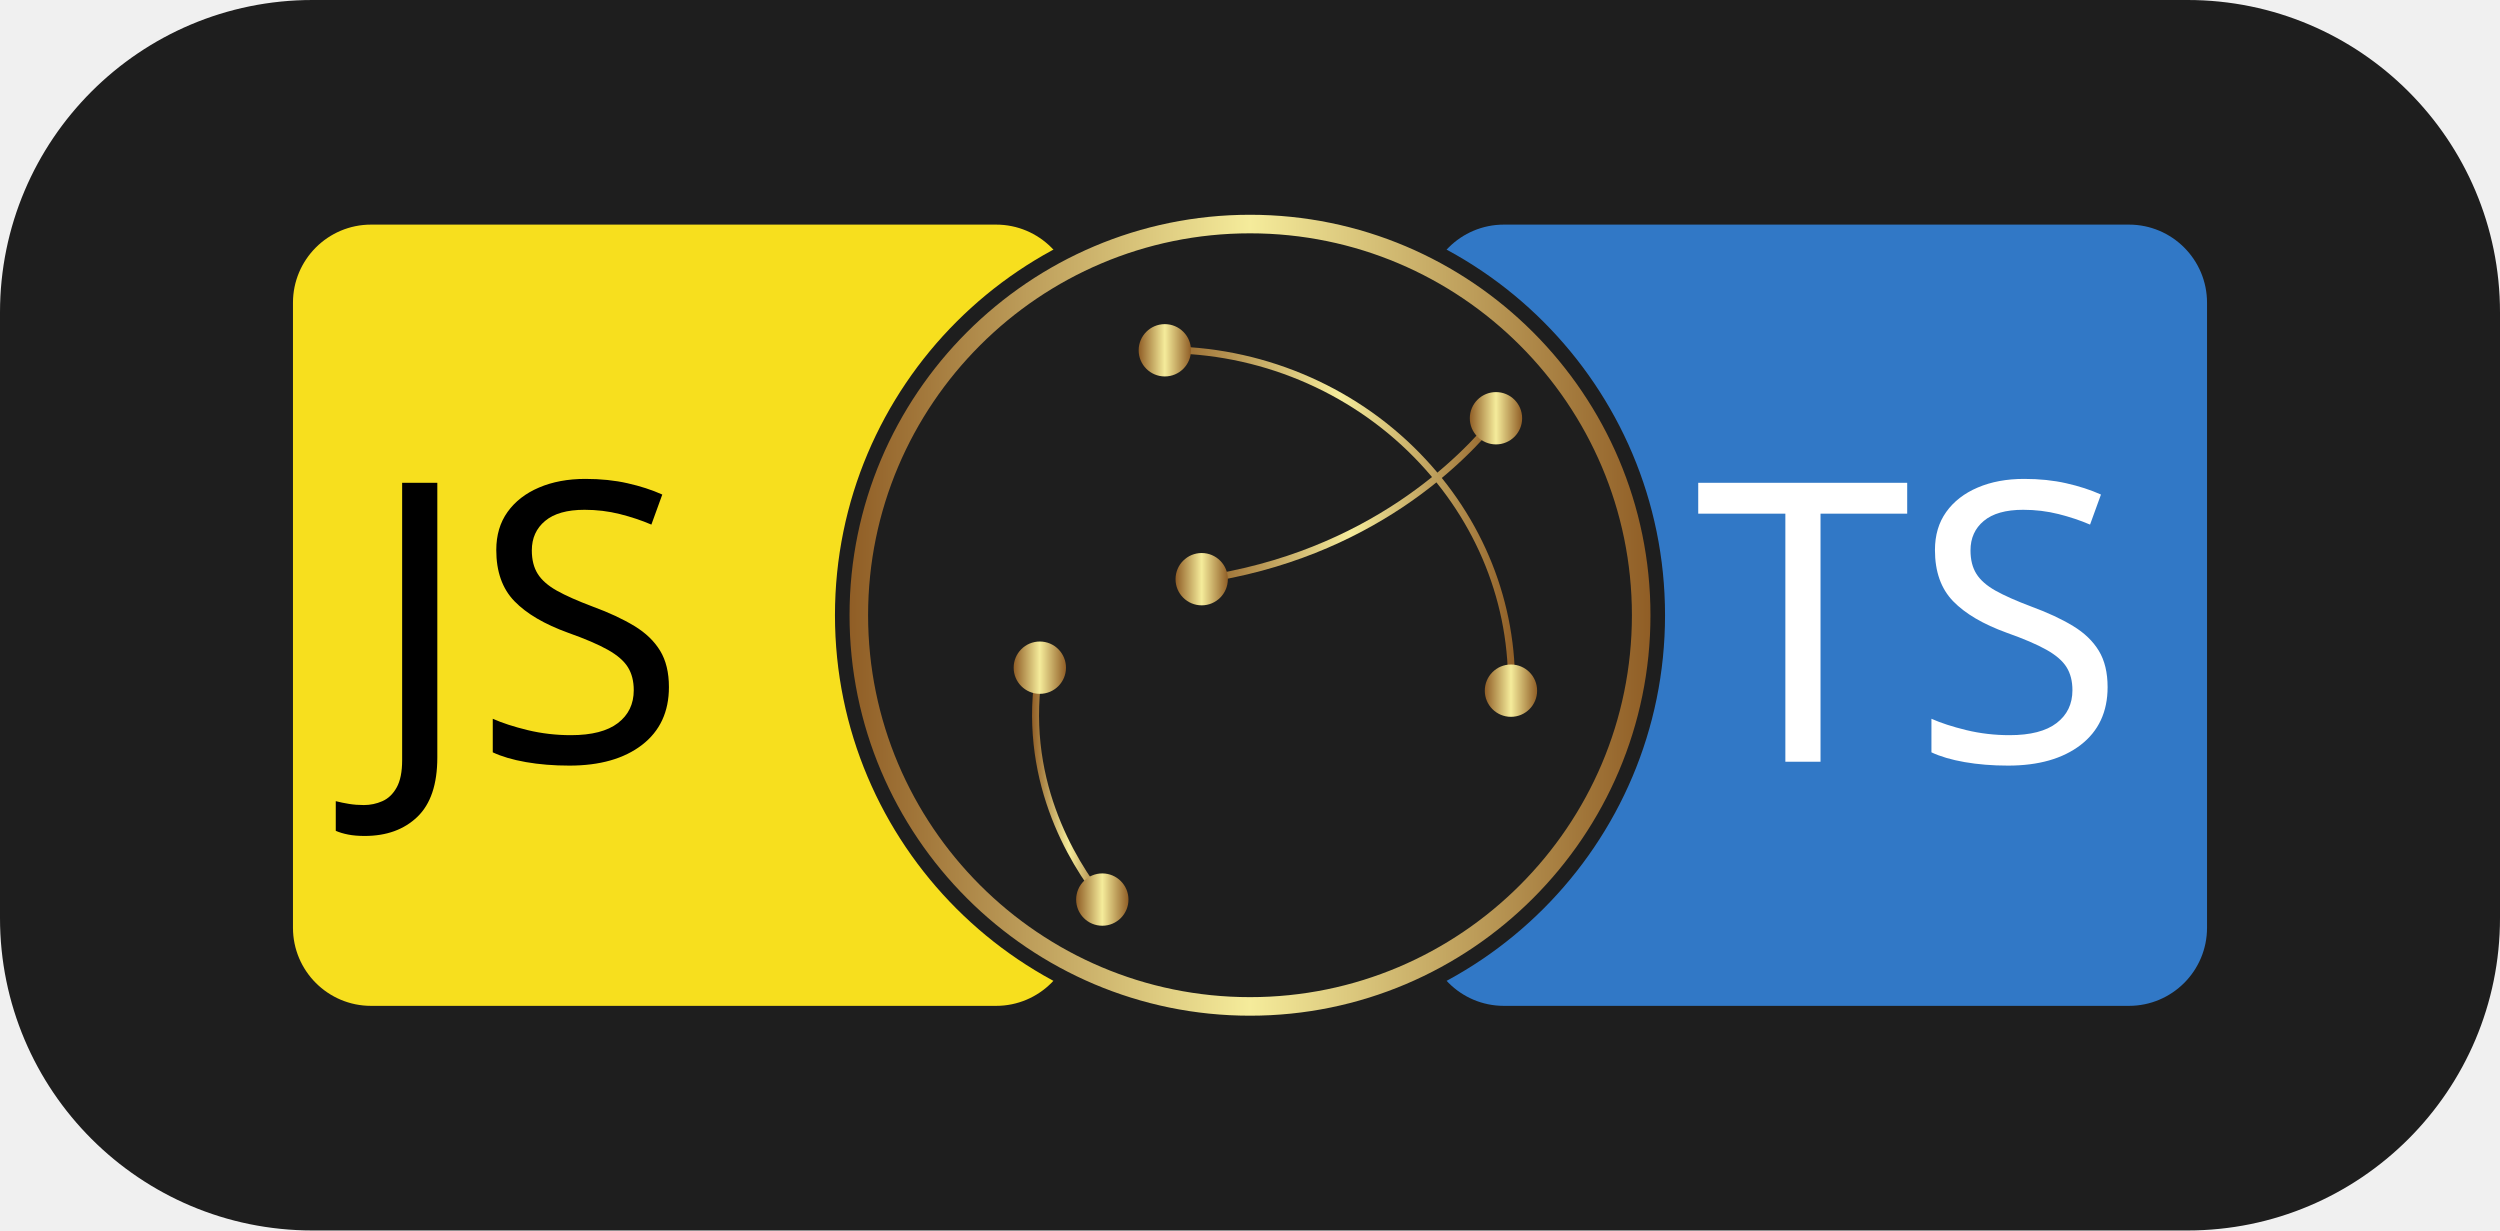
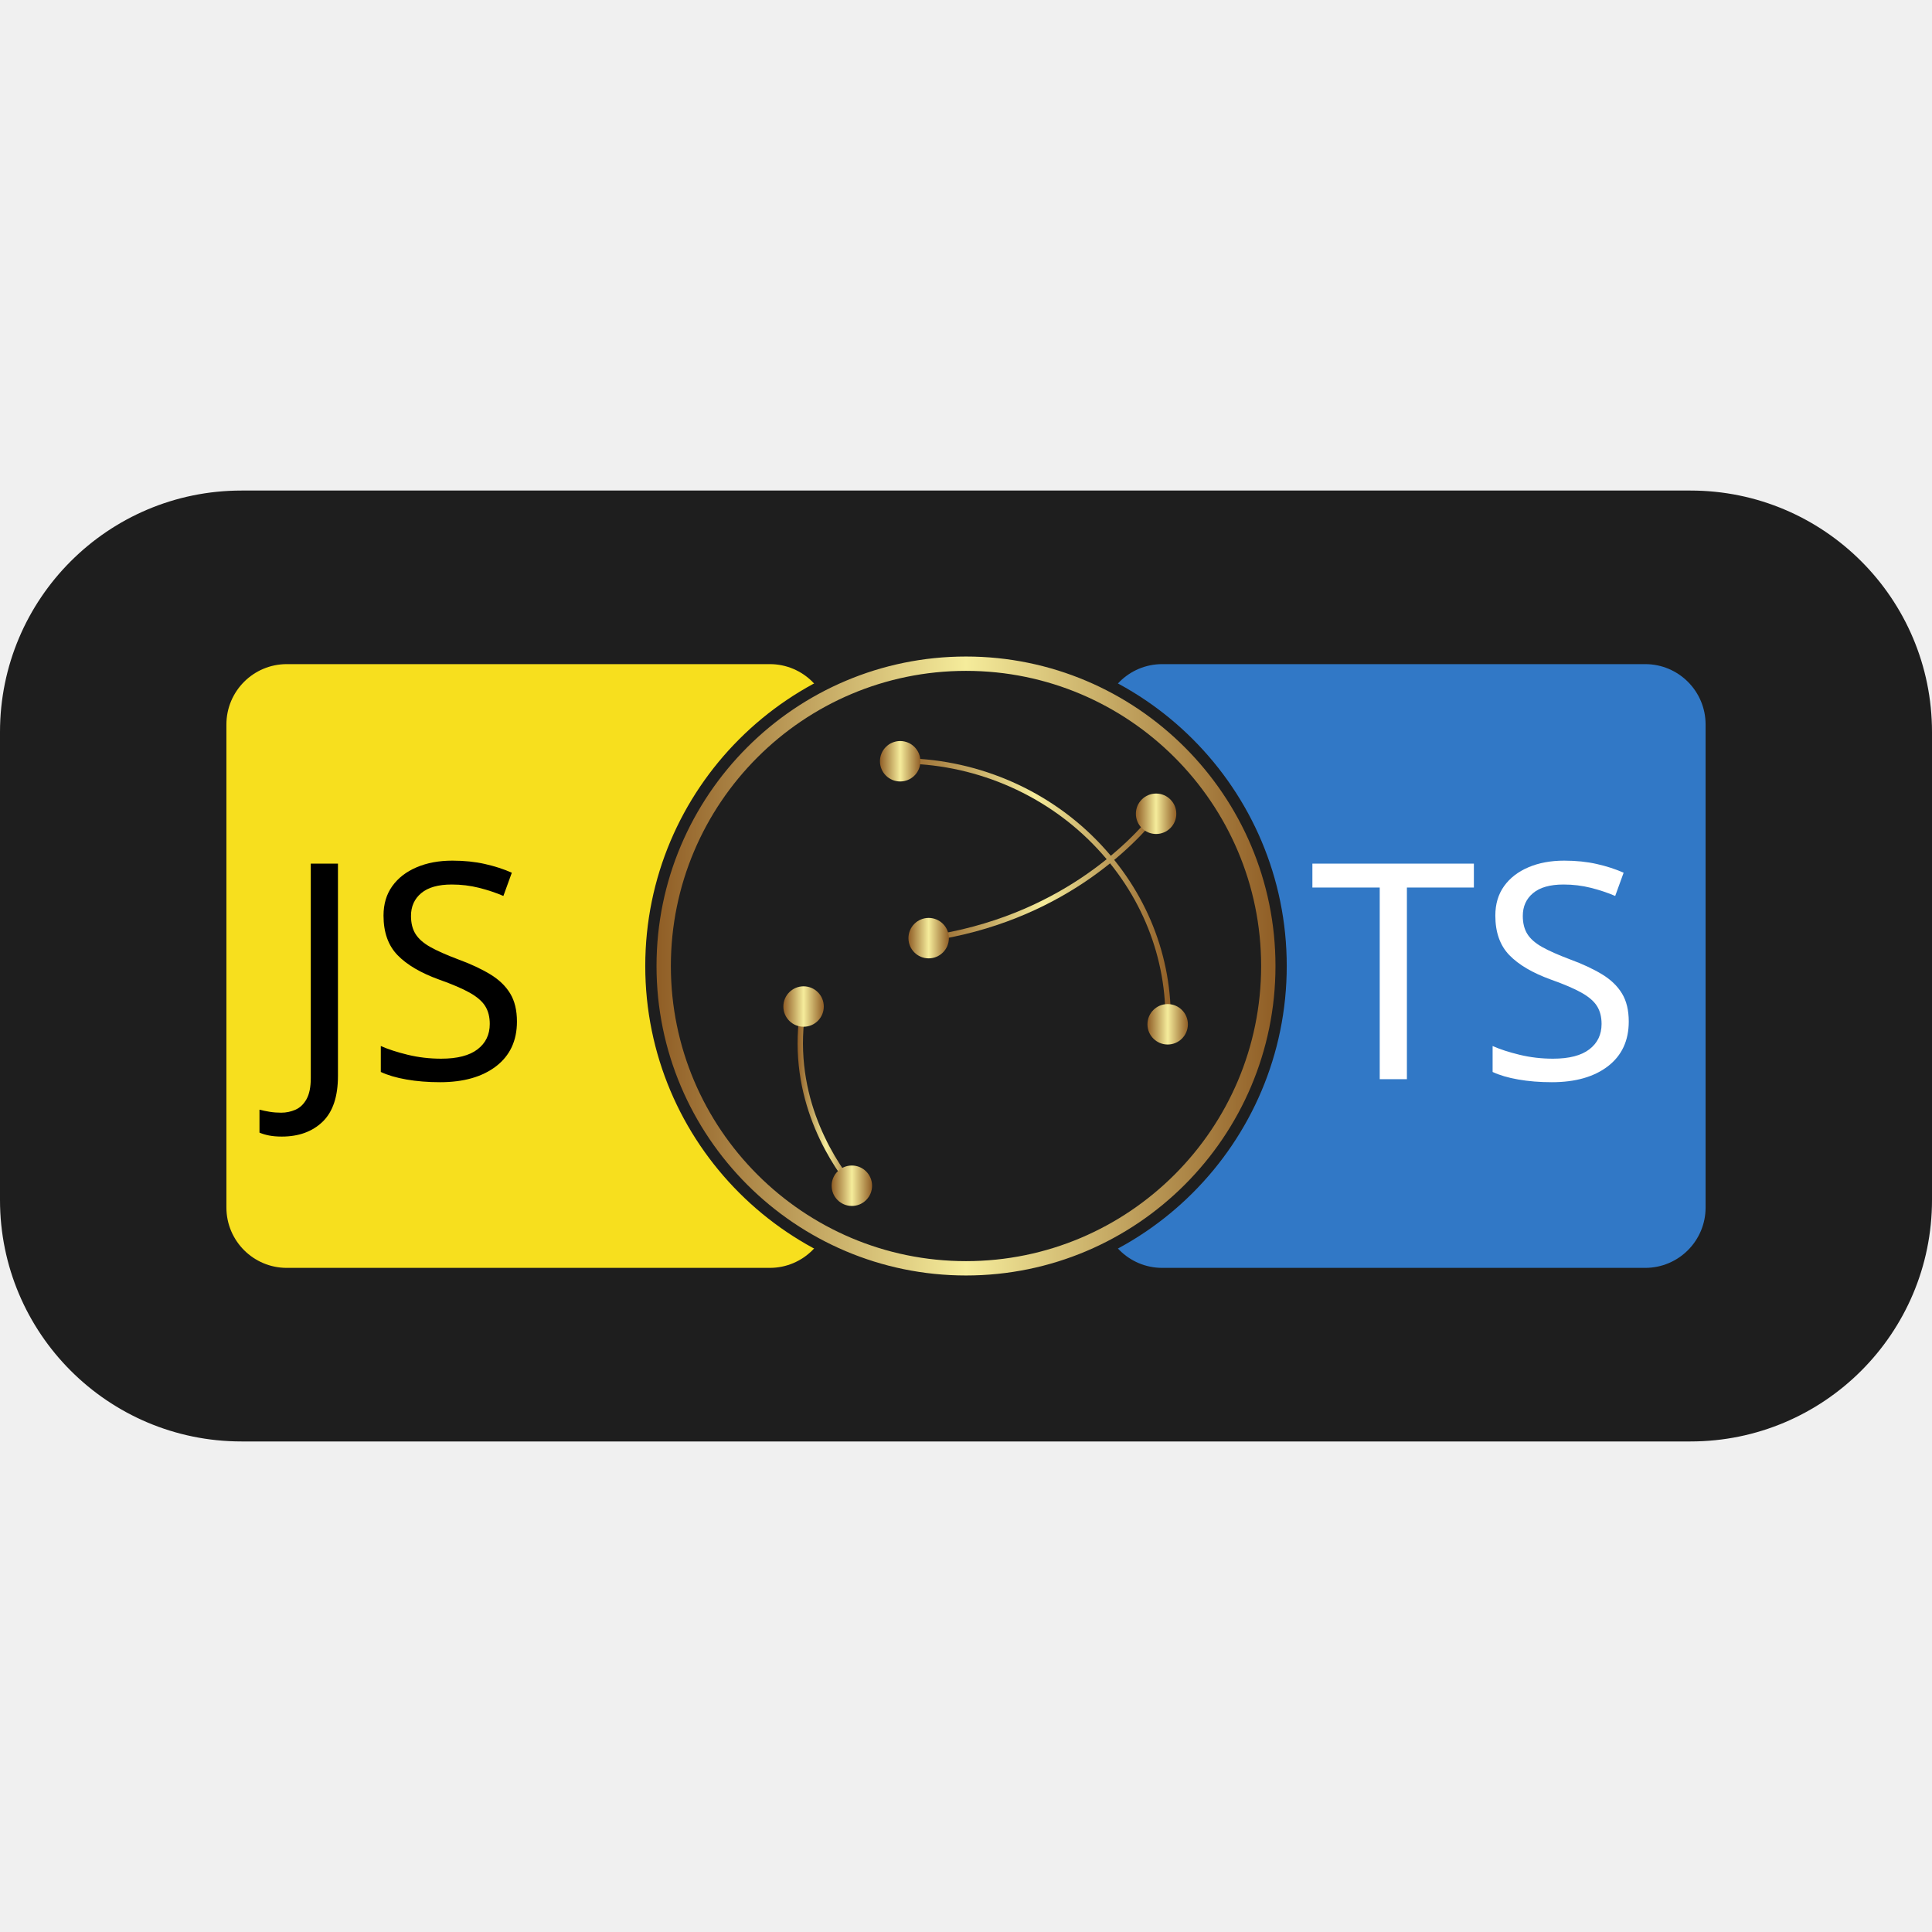
- <svg xmlns="http://www.w3.org/2000/svg" width="512" height="252" viewBox="0 0 512 252">
-   <rect width="512" height="252" rx="64" fill="#1E1E1E" />
-   <g transform="translate(140 126)">
-     <rect x="-80" y="-80" width="160" height="160" rx="16" fill="#F7DF1E" />
-     <text x="-65" y="30" font-family="Arial Black" font-size="80">JS</text>
-   </g>
-   <g transform="translate(372 126)">
-     <rect x="-80" y="-80" width="160" height="160" rx="16" fill="#3178C6" />
-     <text x="-25" y="30" font-family="Arial Black" font-size="80" fill="#FFF">TS</text>
-   </g>
-   <g transform="translate(256 126)">
-     <circle r="85" fill="#1E1E1E" />
-     <circle r="80" fill="none" stroke="#f5ec9b" stroke-width="2" />
-     <circle r="78" fill="#1E1E1E" />
-     <defs>
-       <linearGradient id="a">
-         <stop stop-color="#905e26" offset="0" />
-         <stop stop-color="#f5ec9b" offset=".5" />
-         <stop stop-color="#905e26" offset="1" />
-       </linearGradient>
-     </defs>
-     <g transform="matrix(1.9 0 0 1.9 -95 -95)" fill="url(#a)">
-       <path d="M50 93.166C26.198 93.166 6.834 73.802 6.834 50S26.198 6.834 50 6.834 93.166 26.198 93.166 50 73.802 93.166 50 93.166m0-84.332C27.301 8.834 8.834 27.301 8.834 50S27.301 91.166 50 91.166 91.166 72.699 91.166 50 72.699 8.834 50 8.834" />
-       <path d="m44.714 46.55-.107-.742c18.198-2.623 28.245-13.025 31.72-17.375l.586.468C73.382 33.32 63.177 43.889 44.714 46.55" />
-       <circle cx="44.793" cy="46.114" r="2.82" />
-       <circle cx="76.514" cy="28.767" r="2.82" />
-       <path d="M33.874 80.997c-3.484-4.387-9.012-13.539-6.895-25.552l.738.131c-2.066 11.723 3.338 20.666 6.743 24.954z" />
-       <circle cx="27.345" cy="55.653" r="2.82" />
-       <circle cx="34.08" cy="80.649" r="2.82" />
-       <path d="m78.553 58.284-.75-.021c.262-9.375-3.322-18.348-10.093-25.265-7.05-7.204-16.891-11.292-27.026-11.233l-.005-.75c10.321-.04 20.376 4.11 27.567 11.458 6.914 7.064 10.574 16.231 10.307 25.811" />
-       <circle cx="78.128" cy="58.131" r="2.82" />
-       <circle cx="40.819" cy="21.442" r="2.82" />
+ <svg xmlns="http://www.w3.org/2000/svg" width="512" height="512" viewBox="0 0 512 512">
+   <g transform="translate(0 130)">
+     <rect width="512" height="252" rx="64" fill="#1E1E1E" />
+     <g transform="translate(140 126)">
+       <rect x="-80" y="-80" width="160" height="160" rx="16" fill="#F7DF1E" />
+       <text x="-65" y="30" font-family="Arial Black" font-size="80">JS</text>
+     </g>
+     <g transform="translate(372 126)">
+       <rect x="-80" y="-80" width="160" height="160" rx="16" fill="#3178C6" />
+       <text x="-25" y="30" font-family="Arial Black" font-size="80" fill="#FFF">TS</text>
+     </g>
+     <g transform="translate(256 126)">
+       <circle r="85" fill="#1E1E1E" />
+       <circle r="80" fill="none" stroke="#f5ec9b" stroke-width="2" />
+       <circle r="78" fill="#1E1E1E" />
+       <defs>
+         <linearGradient id="a">
+           <stop stop-color="#905e26" offset="0" />
+           <stop stop-color="#f5ec9b" offset=".5" />
+           <stop stop-color="#905e26" offset="1" />
+         </linearGradient>
+       </defs>
+       <g transform="matrix(1.9 0 0 1.9 -95 -95)" fill="url(#a)">
+         <path d="M50 93.166C26.198 93.166 6.834 73.802 6.834 50S26.198 6.834 50 6.834 93.166 26.198 93.166 50 73.802 93.166 50 93.166m0-84.332C27.301 8.834 8.834 27.301 8.834 50S27.301 91.166 50 91.166 91.166 72.699 91.166 50 72.699 8.834 50 8.834" />
+         <path d="m44.714 46.55-.107-.742c18.198-2.623 28.245-13.025 31.72-17.375l.586.468C73.382 33.32 63.177 43.889 44.714 46.55" />
+         <circle cx="44.793" cy="46.114" r="2.82" />
+         <circle cx="76.514" cy="28.767" r="2.82" />
+         <path d="M33.874 80.997c-3.484-4.387-9.012-13.539-6.895-25.552l.738.131c-2.066 11.723 3.338 20.666 6.743 24.954z" />
+         <circle cx="27.345" cy="55.653" r="2.82" />
+         <circle cx="34.08" cy="80.649" r="2.82" />
+         <path d="m78.553 58.284-.75-.021c.262-9.375-3.322-18.348-10.093-25.265-7.05-7.204-16.891-11.292-27.026-11.233l-.005-.75c10.321-.04 20.376 4.11 27.567 11.458 6.914 7.064 10.574 16.231 10.307 25.811" />
+         <circle cx="78.128" cy="58.131" r="2.82" />
+         <circle cx="40.819" cy="21.442" r="2.82" />
+       </g>
    </g>
  </g>
</svg>
